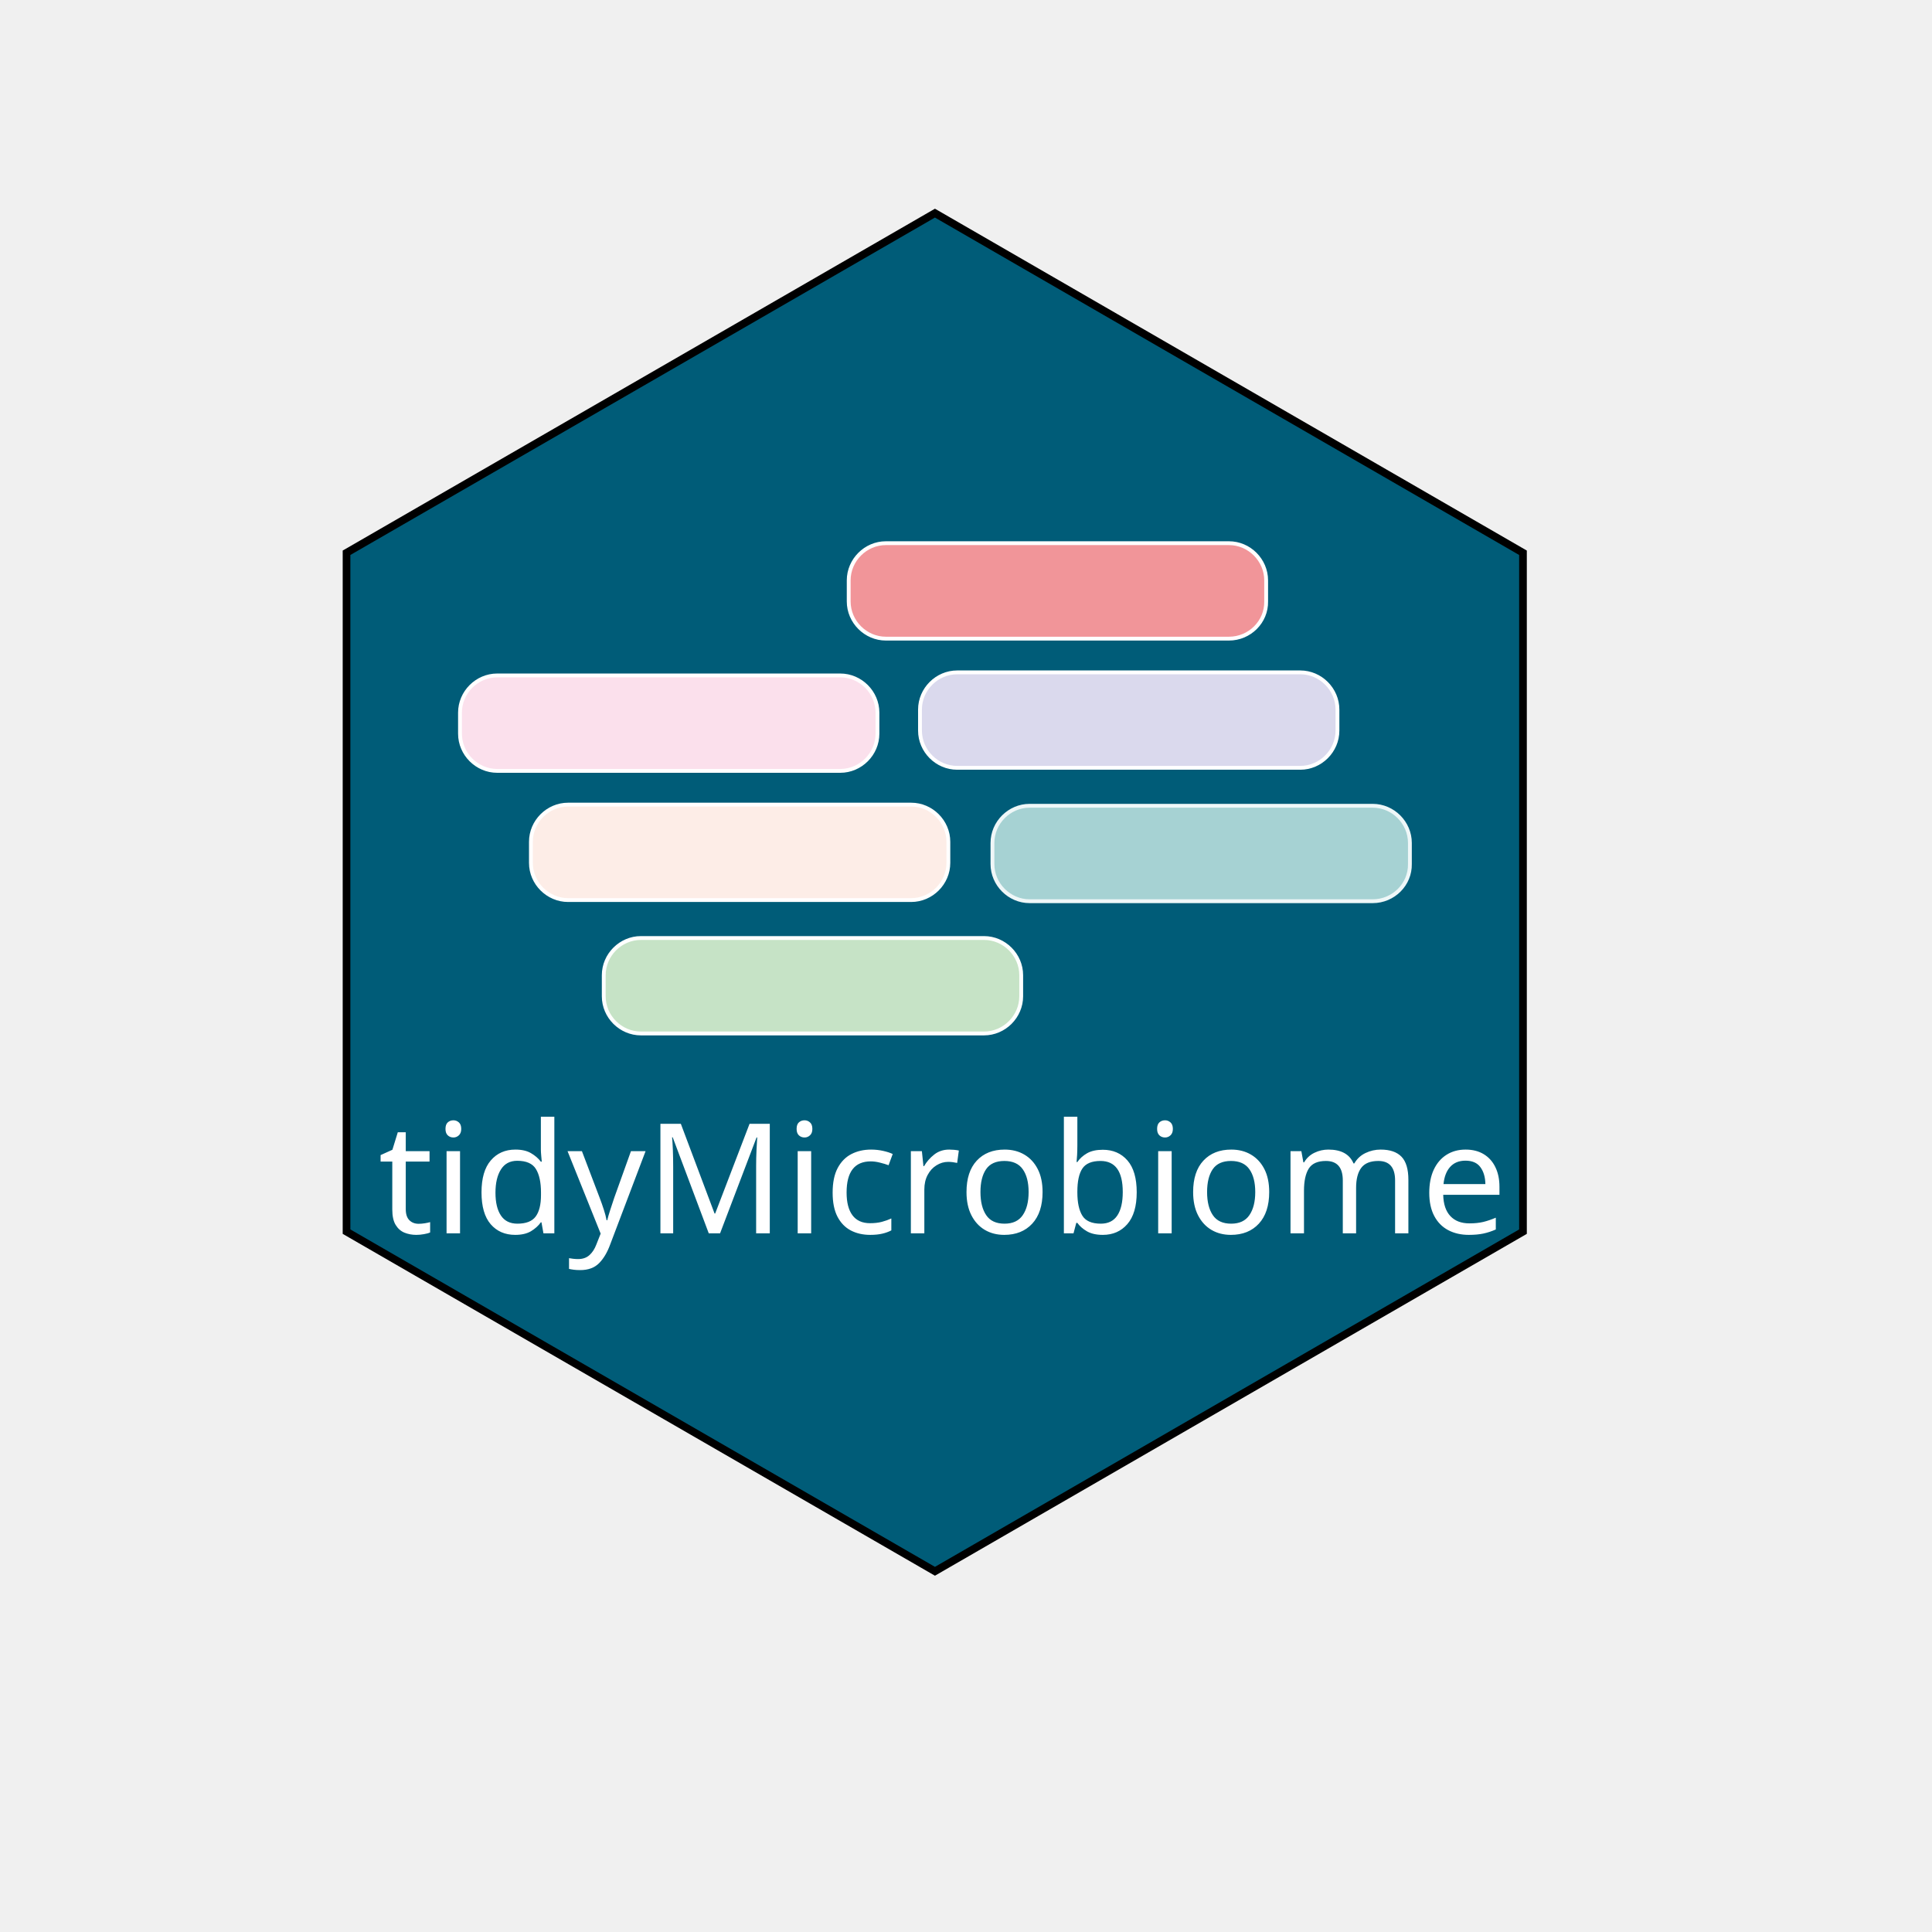
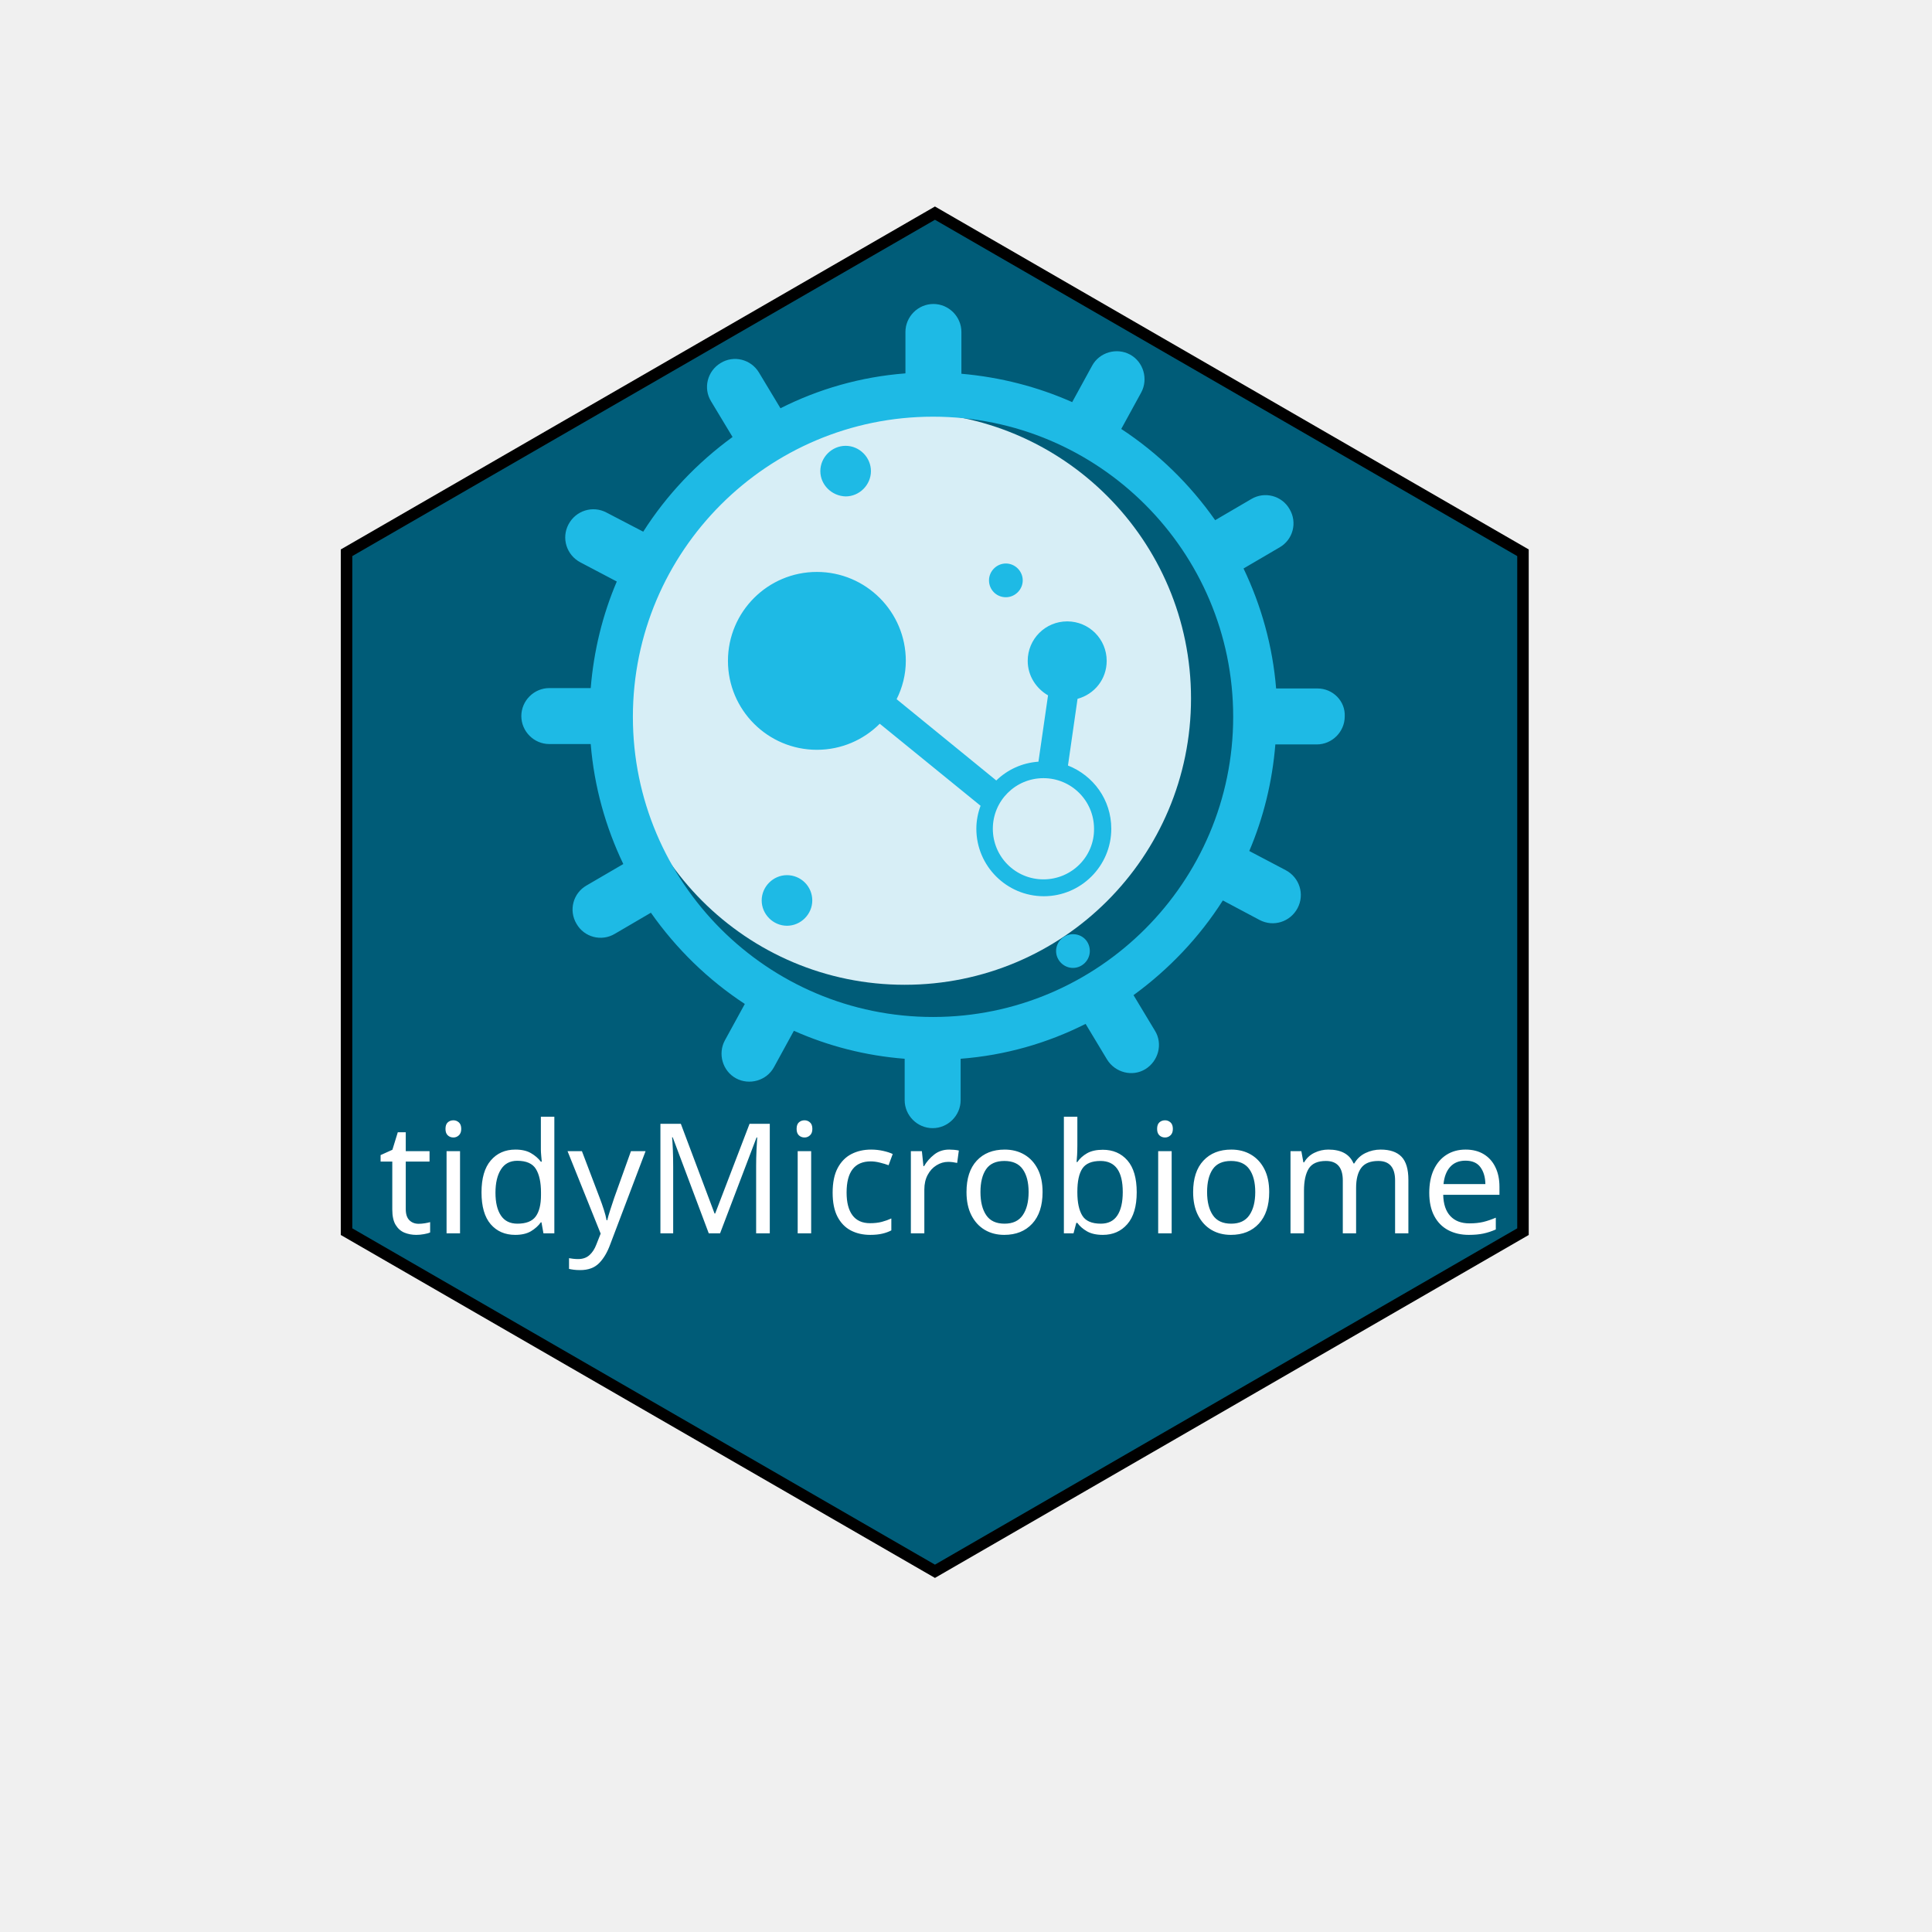
<svg xmlns="http://www.w3.org/2000/svg" version="1.1" id="Layer_1" x="0px" y="0px" viewBox="0 0 504 504" style="enable-background:new 0 0 504 504;" xml:space="preserve">
  <style type="text/css">
- 	.st0{fill:#005C78;stroke:#000000;stroke-width:2;stroke-miterlimit:10;}
- 	.st1{fill:#FBE0EC;stroke:#FFFFFF;stroke-miterlimit:10;}
- 	.st2{fill:#FDEDE7;stroke:#FFFFFF;stroke-miterlimit:10;}
- 	.st3{fill:#C6E3C6;stroke:#FFFFFF;stroke-miterlimit:10;}
- 	.st4{fill:#F19599;stroke:#FFFFFF;stroke-miterlimit:10;}
- 	.st5{fill:#DAD9ED;stroke:#FFFFFF;stroke-miterlimit:10;}
- 	.st6{fill:#A6D2D3;stroke:#EFF7F8;stroke-miterlimit:10;}
- 	.st7{fill:#FFFFFF;}
- 	.st8{font-family:'HelveticaNeue-BoldItalic';}
- 	.st9{font-size:40px;}
+ 	.st0{fill:#005C78;stroke:#000000;stroke-width:3;stroke-miterlimit:10;}
+ 	.st1{fill:#FFFFFF;}
+ 	.st2{font-family:'HelveticaNeue-BoldItalic';}
+ 	.st3{font-size:40px;}
+ 	.st4{fill:#D7EEF6;}
+ 	.st5{fill:#1EBAE5;}
</style>
  <polygon class="st0" points="243.9,409.9 90.4,321.3 90.4,144.2 243.9,55.6 397.3,144.2 397.3,321.3 " />
+   <text transform="matrix(1 0 0 1 98.6472 321.7348)" class="st1 st2 st3">tidyMicrobiome</text>
  <g>
-     <path class="st1" d="M219.2,201.1h-89.5c-5.3,0-9.7-4.4-9.7-9.7v-5.5c0-5.3,4.4-9.7,9.7-9.7h89.5c5.3,0,9.7,4.4,9.7,9.7v5.5   C228.9,196.7,224.5,201.1,219.2,201.1z" />
-     <path class="st2" d="M237.7,234.8h-89.5c-5.3,0-9.7-4.4-9.7-9.7v-5.5c0-5.3,4.4-9.7,9.7-9.7h89.5c5.3,0,9.7,4.4,9.7,9.7v5.5   C247.4,230.4,243,234.8,237.7,234.8z" />
-     <path class="st3" d="M256.7,269.6h-89.5c-5.3,0-9.7-4.4-9.7-9.7v-5.5c0-5.3,4.4-9.7,9.7-9.7h89.5c5.3,0,9.7,4.4,9.7,9.7v5.5   C266.4,265.2,262,269.6,256.7,269.6z" />
-     <path class="st4" d="M320.6,166.6h-89.5c-5.3,0-9.7-4.4-9.7-9.7v-5.5c0-5.3,4.4-9.7,9.7-9.7h89.5c5.3,0,9.7,4.4,9.7,9.7v5.5   C330.4,162.2,326,166.6,320.6,166.6z" />
-     <path class="st5" d="M339.2,200.3h-89.5c-5.3,0-9.7-4.4-9.7-9.7v-5.5c0-5.3,4.4-9.7,9.7-9.7h89.5c5.3,0,9.7,4.4,9.7,9.7v5.5   C348.9,195.9,344.5,200.3,339.2,200.3z" />
-     <path class="st6" d="M358.1,235.1h-89.5c-5.3,0-9.7-4.4-9.7-9.7v-5.5c0-5.3,4.4-9.7,9.7-9.7h89.5c5.3,0,9.7,4.4,9.7,9.7v5.5   C367.9,230.7,363.5,235.1,358.1,235.1z" />
+     <path class="st4" d="M161.3,182.2c0,41.2,33.4,74.7,74.7,74.7s74.7-33.4,74.7-74.7c0-41.2-33.4-74.7-74.7-74.7   S161.3,140.9,161.3,182.2L161.3,182.2z M161.3,182.2" />
+     <path class="st5" d="M343.7,179.6h-10.8c-0.9-11.1-3.9-21.7-8.5-31.3l9.4-5.5c3.5-2,4.7-6.5,2.6-10c-2-3.5-6.5-4.7-10-2.6l-9.4,5.5   c-6.6-9.4-14.9-17.5-24.5-23.8l5.2-9.5c1.9-3.5,0.6-8-2.9-9.9c-3.5-1.9-8-0.6-9.9,2.9l-5.2,9.5c-9-4-18.7-6.5-28.9-7.4V86.6   c0-4-3.3-7.3-7.3-7.3c-4,0-7.3,3.3-7.3,7.3v10.8c-11.7,0.9-22.7,4.1-32.6,9.1l-5.6-9.3c-2.1-3.5-6.6-4.6-10-2.5   c-3.5,2.1-4.6,6.6-2.5,10l5.6,9.3c-9.2,6.7-17.2,15.1-23.3,24.7l-9.6-5c-3.6-1.9-8-0.5-9.9,3.1c-1.9,3.6-0.5,8,3.1,9.9l9.5,5   c-3.7,8.7-6,18-6.8,27.8h-10.8c-4,0-7.3,3.3-7.3,7.3c0,4,3.3,7.3,7.3,7.3h10.8c0.9,11.1,3.9,21.7,8.5,31.3L153,231   c-3.5,2-4.7,6.5-2.6,10c2,3.5,6.5,4.7,10,2.6l9.4-5.5c6.6,9.4,14.9,17.5,24.5,23.8l-5.2,9.5c-1.9,3.5-0.6,8,2.9,9.9   c3.5,1.9,8,0.6,9.9-2.9l5.2-9.5c9,4,18.7,6.5,28.9,7.3v10.8c0,4,3.3,7.3,7.3,7.3c4,0,7.3-3.3,7.3-7.3v-10.8   c11.7-0.9,22.7-4.1,32.6-9.1l5.6,9.3c2.1,3.4,6.6,4.6,10,2.5c3.4-2.1,4.6-6.6,2.5-10l-5.6-9.3c9.2-6.7,17.2-15.1,23.3-24.7l9.6,5.1   c3.6,1.9,8,0.5,9.9-3.1c1.9-3.6,0.5-8-3.1-9.9l-9.5-5c3.7-8.7,6-18,6.8-27.8h10.8c4,0,7.3-3.3,7.3-7.3   C351,182.9,347.7,179.6,343.7,179.6L343.7,179.6z M243.4,265.3c-43.2,0-78.3-35.1-78.3-78.3c0-43.2,35.1-78.3,78.3-78.3   c43.2,0,78.3,35.1,78.3,78.3C321.7,230.1,286.6,265.3,243.4,265.3L243.4,265.3z M284.3,248.1c0,2.4-2,4.4-4.4,4.4   c-2.4,0-4.4-2-4.4-4.4s2-4.4,4.4-4.4C282.4,243.7,284.3,245.6,284.3,248.1L284.3,248.1z M211.9,234.9c0,3.6-3,6.6-6.6,6.6   c-3.6,0-6.6-3-6.6-6.6c0-3.6,3-6.6,6.6-6.6C208.9,228.3,211.9,231.2,211.9,234.9L211.9,234.9z M214,122.9c0-3.6,3-6.6,6.6-6.6   c3.6,0,6.6,3,6.6,6.6c0,3.6-3,6.6-6.6,6.6C217,129.4,214,126.5,214,122.9L214,122.9z M258,151.4c0-2.4,2-4.4,4.4-4.4   c2.4,0,4.4,2,4.4,4.4c0,2.4-2,4.4-4.4,4.4C259.9,155.8,258,153.8,258,151.4L258,151.4z M278.6,199.7l2.5-17.4   c4.4-1.2,7.6-5.1,7.6-9.9c0-5.7-4.6-10.3-10.3-10.3c-5.7,0-10.3,4.6-10.3,10.3c0,3.9,2.2,7.2,5.3,9l-2.5,17.3   c-4.3,0.3-8.1,2.1-11,4.9l-26-21.2c1.5-3,2.4-6.4,2.4-10c0-12.8-10.4-23.2-23.2-23.2c-12.8,0-23.2,10.4-23.2,23.2   c0,12.8,10.4,23.2,23.2,23.2c6.4,0,12.2-2.6,16.4-6.8l26.3,21.4c-0.7,1.9-1.1,3.9-1.1,6c0,9.7,7.9,17.6,17.6,17.6   c9.7,0,17.6-7.9,17.6-17.6C289.9,208.6,285.2,202.3,278.6,199.7L278.6,199.7z M272.2,229.4c-7.3,0-13.2-5.9-13.2-13.2   c0-7.3,5.9-13.2,13.2-13.2c7.3,0,13.2,5.9,13.2,13.2C285.5,223.4,279.6,229.4,272.2,229.4L272.2,229.4z M272.2,229.4" />
  </g>
-   <text transform="matrix(1 0 0 1 98.6472 321.7348)" class="st7 st8 st9">tidyMicrobiome</text>
</svg>
